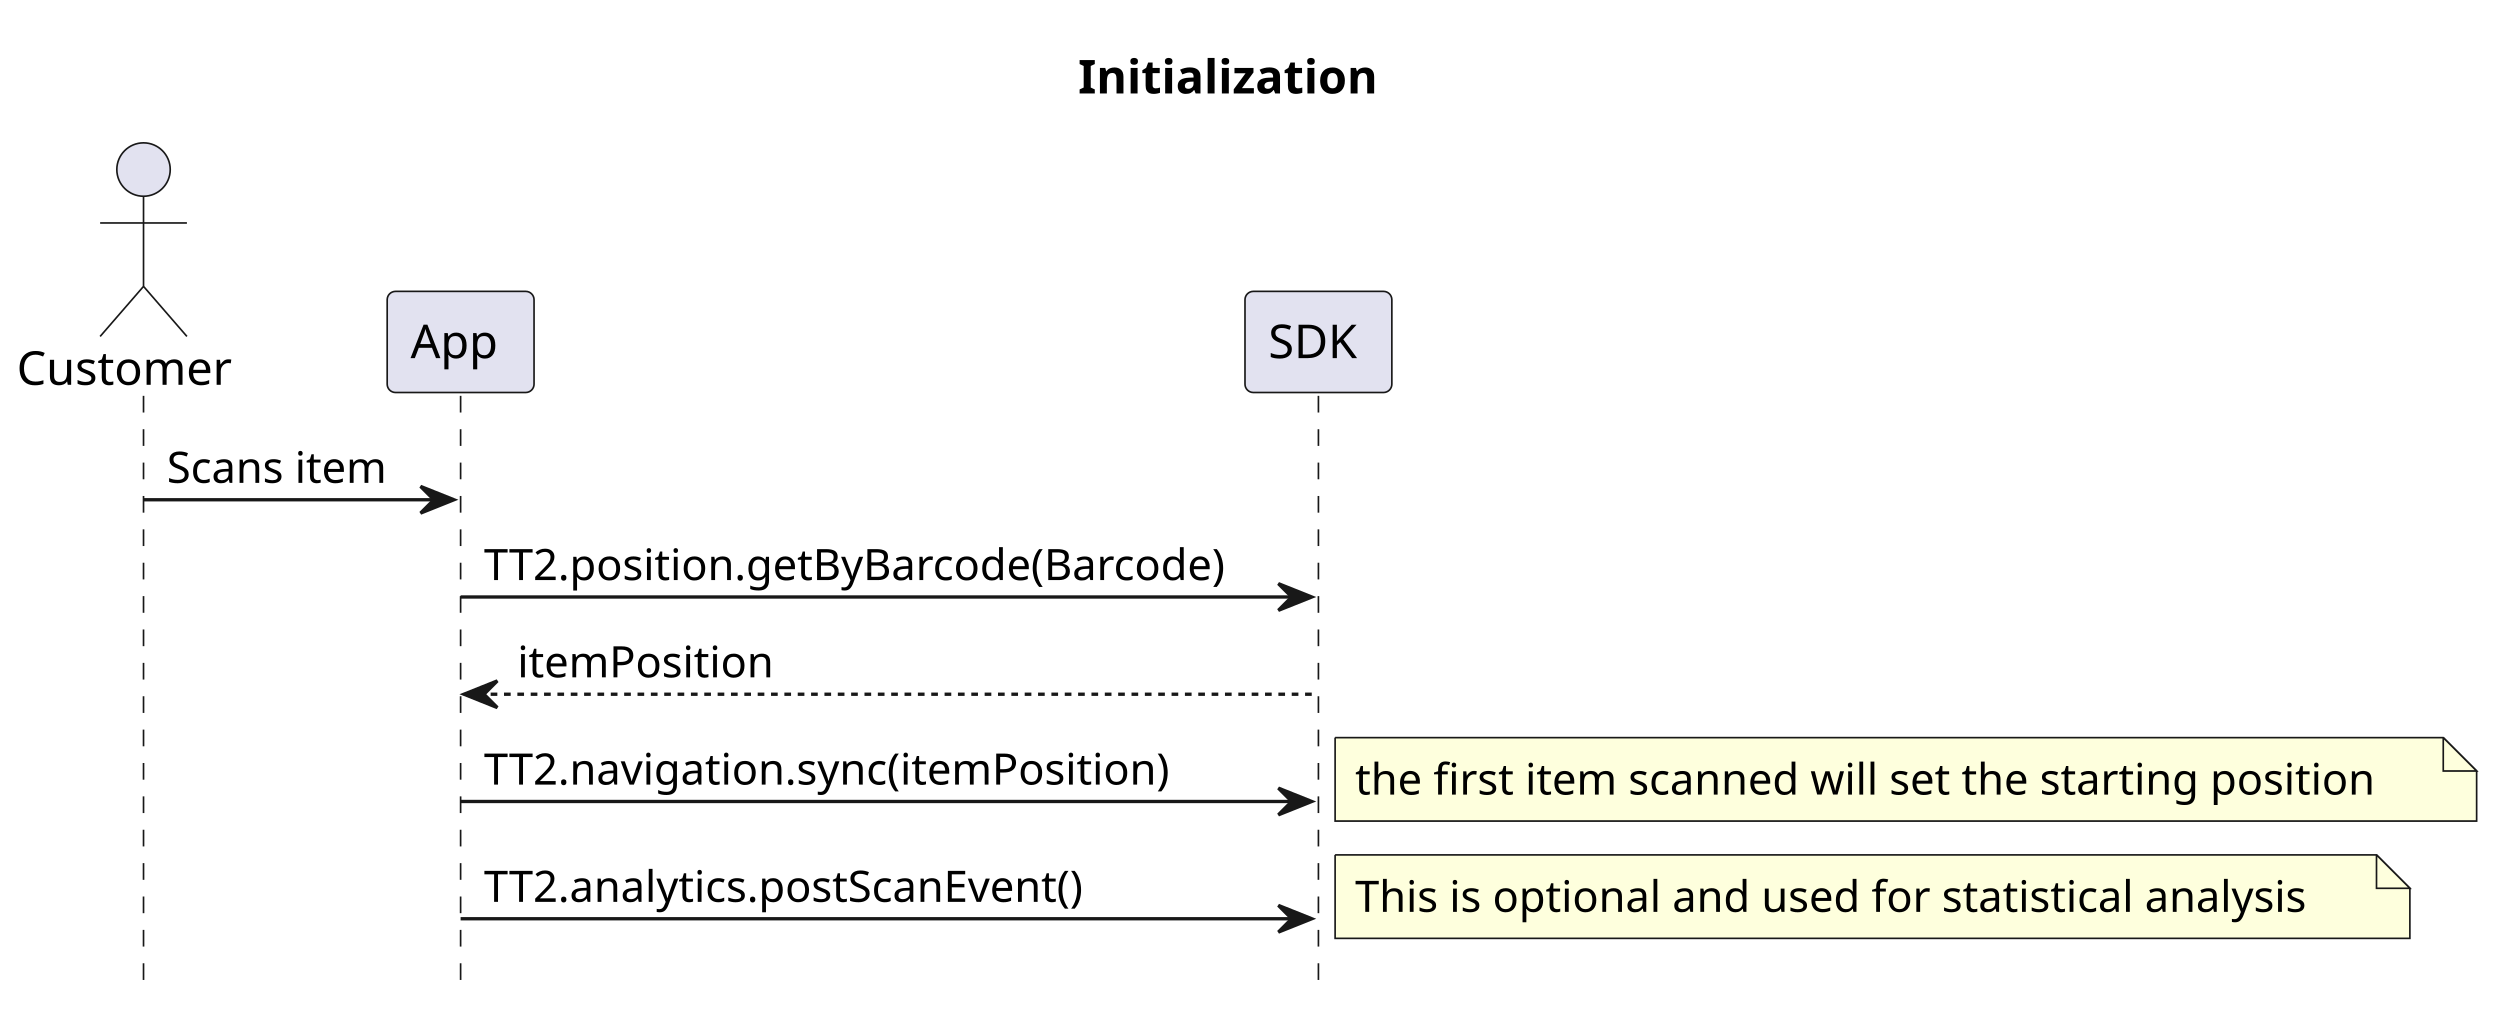
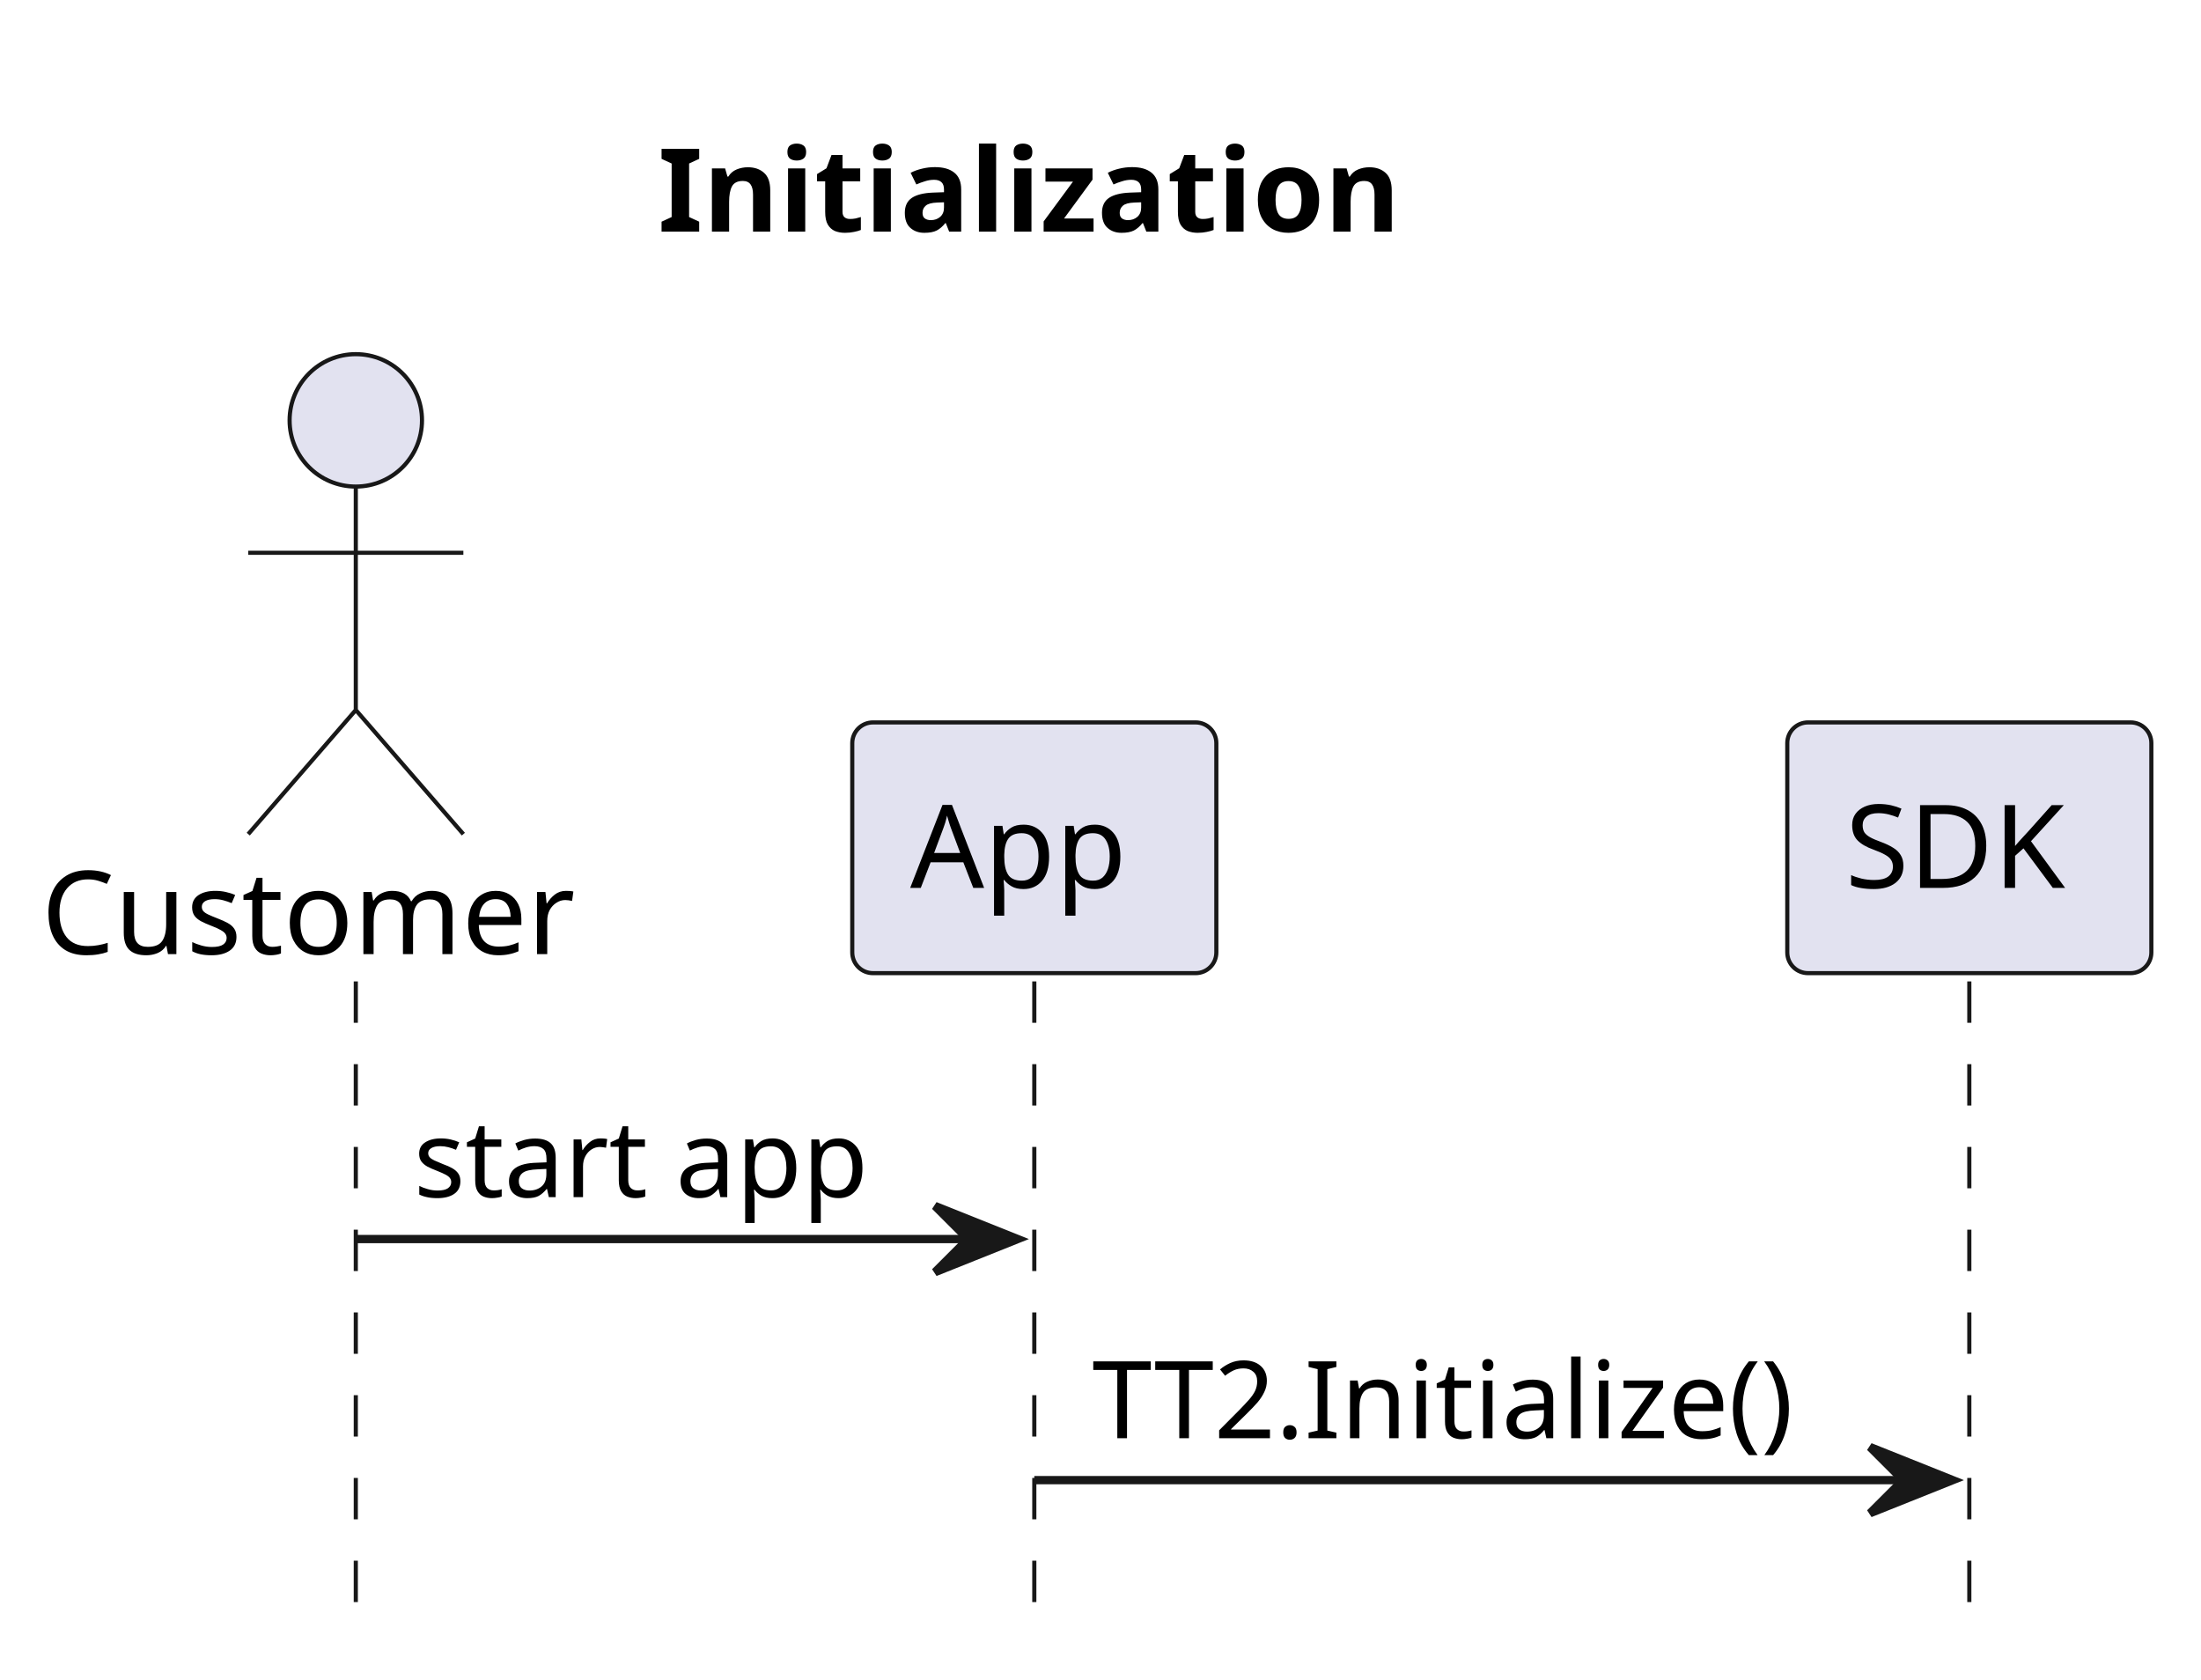
- <svg xmlns="http://www.w3.org/2000/svg" contentStyleType="text/css" height="303px" preserveAspectRatio="none" style="width:749px;height:303px;background:#FFFFFF;" version="1.1" viewBox="0 0 749 303" width="749px" zoomAndPan="magnify">
+ <svg xmlns="http://www.w3.org/2000/svg" contentStyleType="text/css" height="203px" preserveAspectRatio="none" style="width:266px;height:203px;background:#FFFFFF;" version="1.1" viewBox="0 0 266 203" width="266px" zoomAndPan="magnify">
  <defs />
  <g>
-     <text fill="#000000" font-family="sans-serif" font-size="14" font-weight="bold" lengthAdjust="spacing" textLength="105" x="323" y="27.995">Initialization</text>
-     <line style="stroke:#181818;stroke-width:0.5;stroke-dasharray:5.0,5.0;" x1="43" x2="43" y1="118.594" y2="296.258" />
-     <line style="stroke:#181818;stroke-width:0.5;stroke-dasharray:5.0,5.0;" x1="138" x2="138" y1="118.594" y2="296.258" />
-     <line style="stroke:#181818;stroke-width:0.5;stroke-dasharray:5.0,5.0;" x1="395" x2="395" y1="118.594" y2="296.258" />
+     <text fill="#000000" font-family="sans-serif" font-size="14" font-weight="bold" lengthAdjust="spacing" textLength="105" x="79.5" y="27.995">Initialization</text>
+     <line style="stroke:#181818;stroke-width:0.5;stroke-dasharray:5.0,5.0;" x1="43" x2="43" y1="118.594" y2="196.859" />
+     <line style="stroke:#181818;stroke-width:0.5;stroke-dasharray:5.0,5.0;" x1="125" x2="125" y1="118.594" y2="196.859" />
+     <line style="stroke:#181818;stroke-width:0.5;stroke-dasharray:5.0,5.0;" x1="238" x2="238" y1="118.594" y2="196.859" />
    <text fill="#000000" font-family="sans-serif" font-size="14" lengthAdjust="spacing" textLength="70" x="5" y="115.292">Customer</text>
    <ellipse cx="43" cy="50.797" fill="#E2E2F0" rx="8" ry="8" style="stroke:#181818;stroke-width:0.5;" />
    <path d="M43,58.797 L43,85.797 M30,66.797 L56,66.797 M43,85.797 L30,100.797 M43,85.797 L56,100.797 " fill="none" style="stroke:#181818;stroke-width:0.5;" />
-     <rect fill="#E2E2F0" height="30.297" rx="2.5" ry="2.5" style="stroke:#181818;stroke-width:0.5;" width="44" x="116" y="87.297" />
-     <text fill="#000000" font-family="sans-serif" font-size="14" lengthAdjust="spacing" textLength="30" x="123" y="107.292">App</text>
-     <rect fill="#E2E2F0" height="30.297" rx="2.5" ry="2.5" style="stroke:#181818;stroke-width:0.5;" width="44" x="373" y="87.297" />
-     <text fill="#000000" font-family="sans-serif" font-size="14" lengthAdjust="spacing" textLength="30" x="380" y="107.292">SDK</text>
-     <polygon fill="#181818" points="126,145.727,136,149.727,126,153.727,130,149.727" style="stroke:#181818;stroke-width:1.0;" />
-     <line style="stroke:#181818;stroke-width:1.0;" x1="43" x2="132" y1="149.727" y2="149.727" />
-     <text fill="#000000" font-family="sans-serif" font-size="13" lengthAdjust="spacing" textLength="71" x="50" y="144.661">Scans item</text>
-     <polygon fill="#181818" points="383,174.859,393,178.859,383,182.859,387,178.859" style="stroke:#181818;stroke-width:1.0;" />
-     <line style="stroke:#181818;stroke-width:1.0;" x1="138" x2="389" y1="178.859" y2="178.859" />
-     <text fill="#000000" font-family="sans-serif" font-size="13" lengthAdjust="spacing" textLength="233" x="145" y="173.793">TT2.position.getByBarcode(Barcode)</text>
-     <polygon fill="#181818" points="149,203.992,139,207.992,149,211.992,145,207.992" style="stroke:#181818;stroke-width:1.0;" />
-     <line style="stroke:#181818;stroke-width:1.0;stroke-dasharray:2.0,2.0;" x1="143" x2="394" y1="207.992" y2="207.992" />
-     <text fill="#000000" font-family="sans-serif" font-size="13" lengthAdjust="spacing" textLength="79" x="155" y="202.926">itemPosition</text>
-     <polygon fill="#181818" points="383,236.125,393,240.125,383,244.125,387,240.125" style="stroke:#181818;stroke-width:1.0;" />
-     <line style="stroke:#181818;stroke-width:1.0;" x1="138" x2="389" y1="240.125" y2="240.125" />
-     <text fill="#000000" font-family="sans-serif" font-size="13" lengthAdjust="spacing" textLength="218" x="145" y="235.059">TT2.navigation.sync(itemPosition)</text>
-     <path d="M400,220.992 L400,245.992 L742,245.992 L742,230.992 L732,220.992 L400,220.992 " fill="#FEFFDD" style="stroke:#181818;stroke-width:0.5;" />
-     <path d="M732,220.992 L732,230.992 L742,230.992 L732,220.992 " fill="#FEFFDD" style="stroke:#181818;stroke-width:0.5;" />
-     <text fill="#000000" font-family="sans-serif" font-size="13" lengthAdjust="spacing" textLength="321" x="406" y="238.059">the first item scanned will set the starting position</text>
-     <polygon fill="#181818" points="383,271.258,393,275.258,383,279.258,387,275.258" style="stroke:#181818;stroke-width:1.0;" />
-     <line style="stroke:#181818;stroke-width:1.0;" x1="138" x2="389" y1="275.258" y2="275.258" />
-     <text fill="#000000" font-family="sans-serif" font-size="13" lengthAdjust="spacing" textLength="195" x="145" y="270.192">TT2.analytics.postScanEvent()</text>
-     <path d="M400,256.125 L400,281.125 L722,281.125 L722,266.125 L712,256.125 L400,256.125 " fill="#FEFFDD" style="stroke:#181818;stroke-width:0.5;" />
-     <path d="M712,256.125 L712,266.125 L722,266.125 L712,256.125 " fill="#FEFFDD" style="stroke:#181818;stroke-width:0.5;" />
-     <text fill="#000000" font-family="sans-serif" font-size="13" lengthAdjust="spacing" textLength="301" x="406" y="273.192">This is optional and used for statistical analysis</text>
+     <rect fill="#E2E2F0" height="30.297" rx="2.5" ry="2.5" style="stroke:#181818;stroke-width:0.5;" width="44" x="103" y="87.297" />
+     <text fill="#000000" font-family="sans-serif" font-size="14" lengthAdjust="spacing" textLength="30" x="110" y="107.292">App</text>
+     <rect fill="#E2E2F0" height="30.297" rx="2.5" ry="2.5" style="stroke:#181818;stroke-width:0.5;" width="44" x="216" y="87.297" />
+     <text fill="#000000" font-family="sans-serif" font-size="14" lengthAdjust="spacing" textLength="30" x="223" y="107.292">SDK</text>
+     <polygon fill="#181818" points="113,145.727,123,149.727,113,153.727,117,149.727" style="stroke:#181818;stroke-width:1.0;" />
+     <line style="stroke:#181818;stroke-width:1.0;" x1="43" x2="119" y1="149.727" y2="149.727" />
+     <text fill="#000000" font-family="sans-serif" font-size="13" lengthAdjust="spacing" textLength="58" x="50" y="144.661">start app</text>
+     <polygon fill="#181818" points="226,174.859,236,178.859,226,182.859,230,178.859" style="stroke:#181818;stroke-width:1.0;" />
+     <line style="stroke:#181818;stroke-width:1.0;" x1="125" x2="232" y1="178.859" y2="178.859" />
+     <text fill="#000000" font-family="sans-serif" font-size="13" lengthAdjust="spacing" textLength="89" x="132" y="173.793">TT2.Initialize()</text>
  </g>
</svg>
